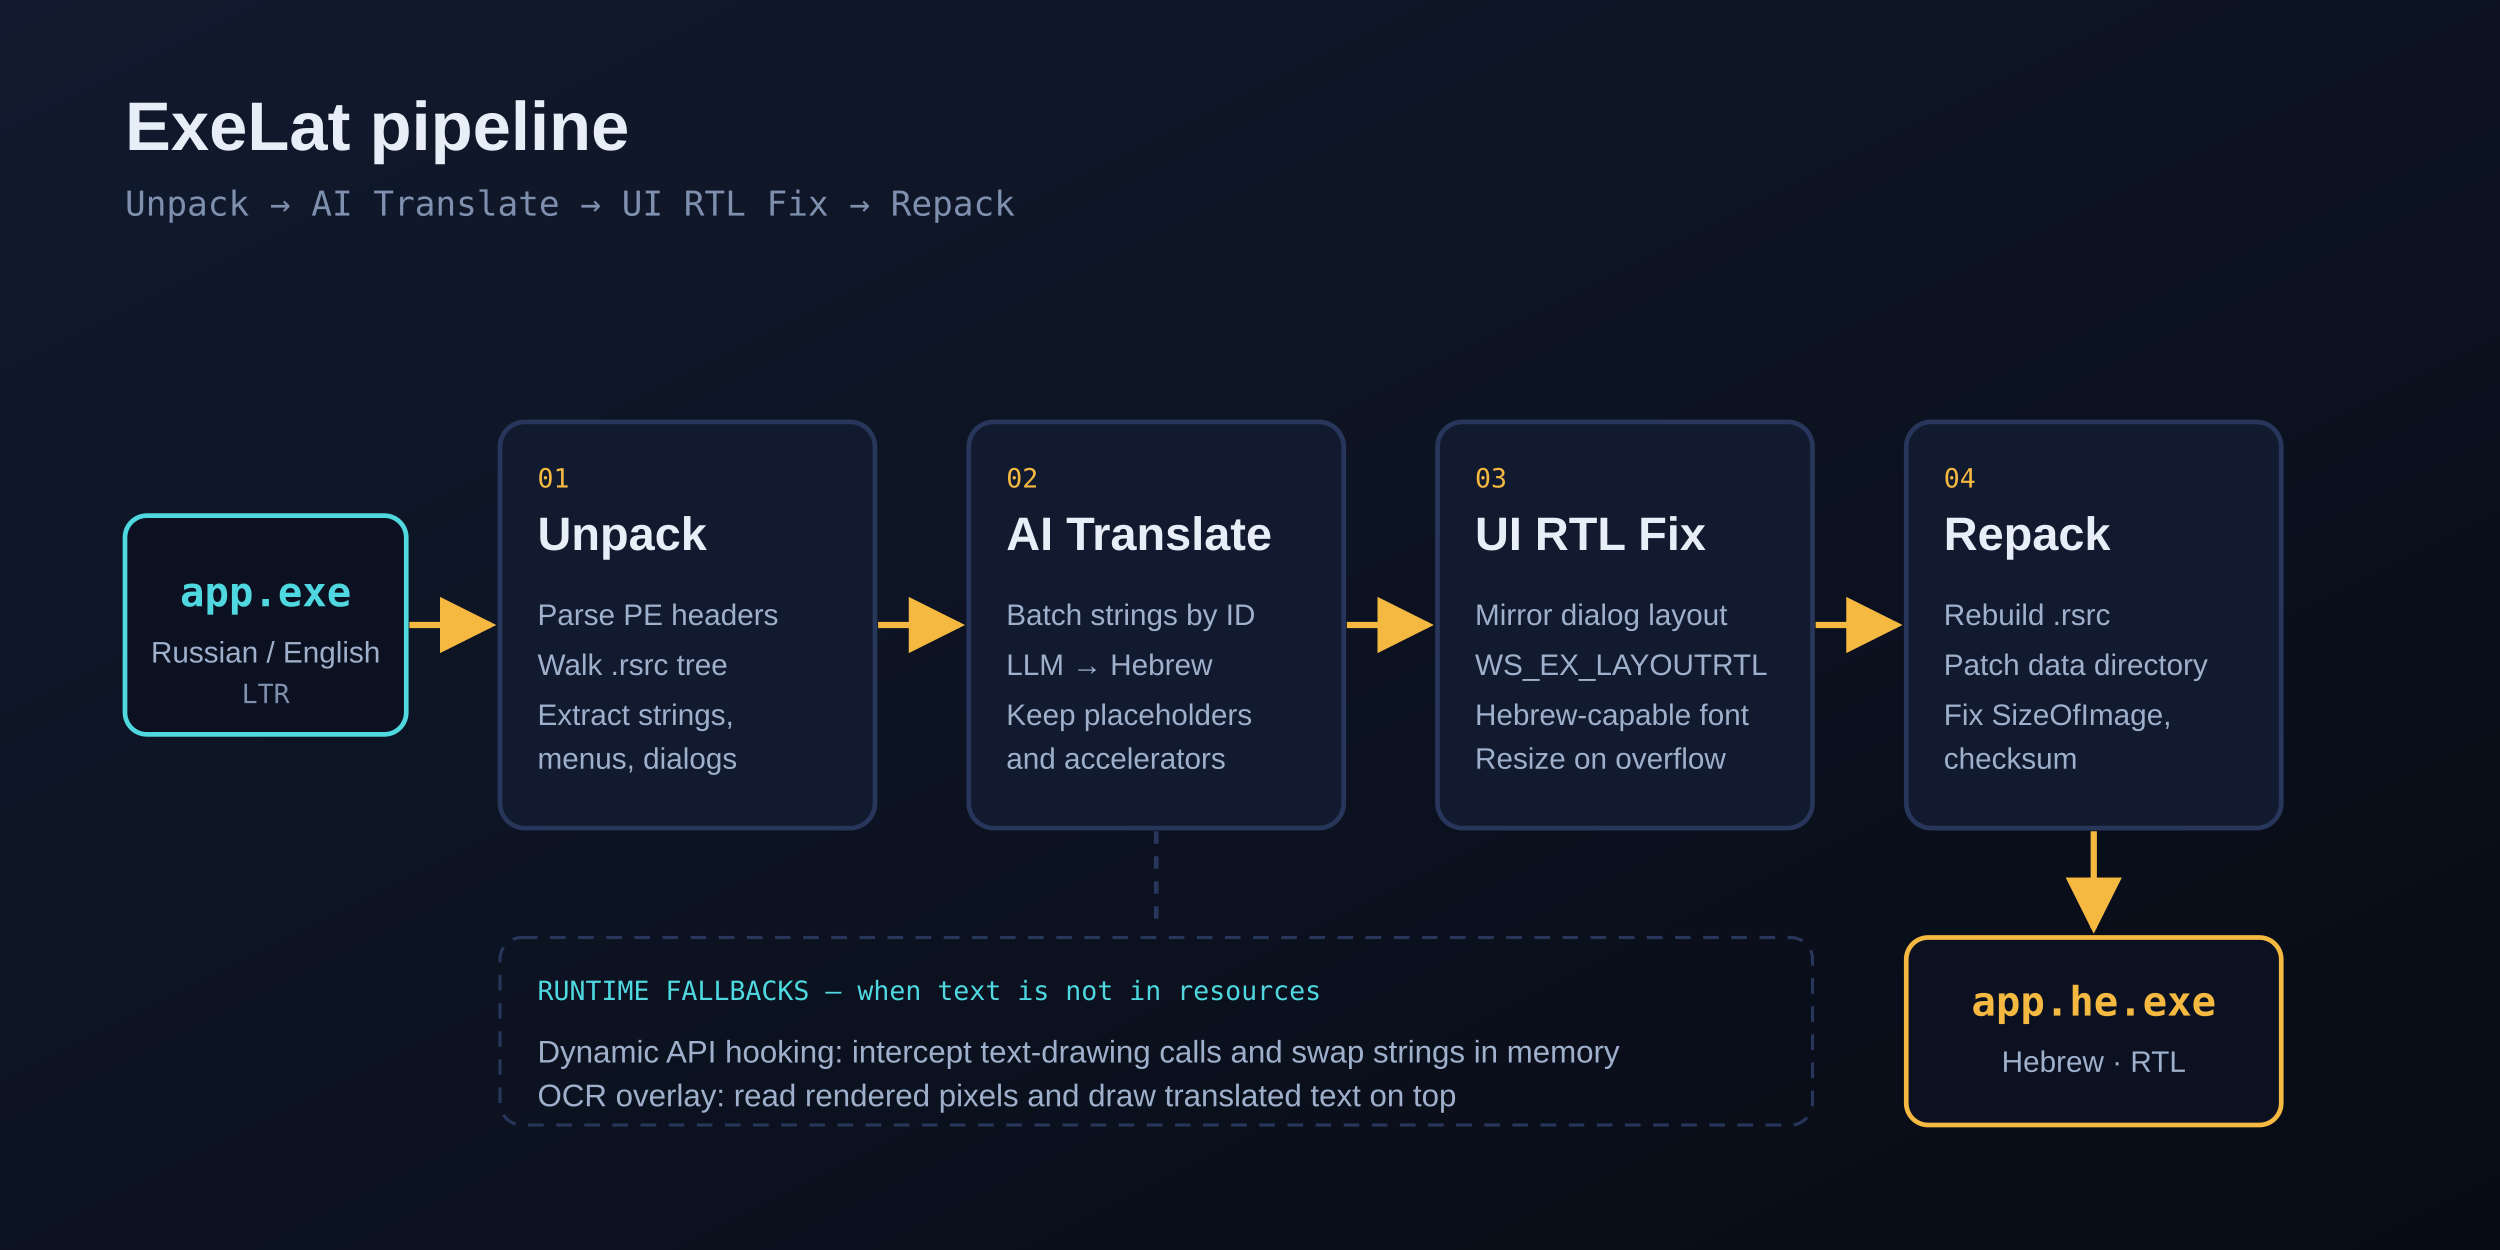
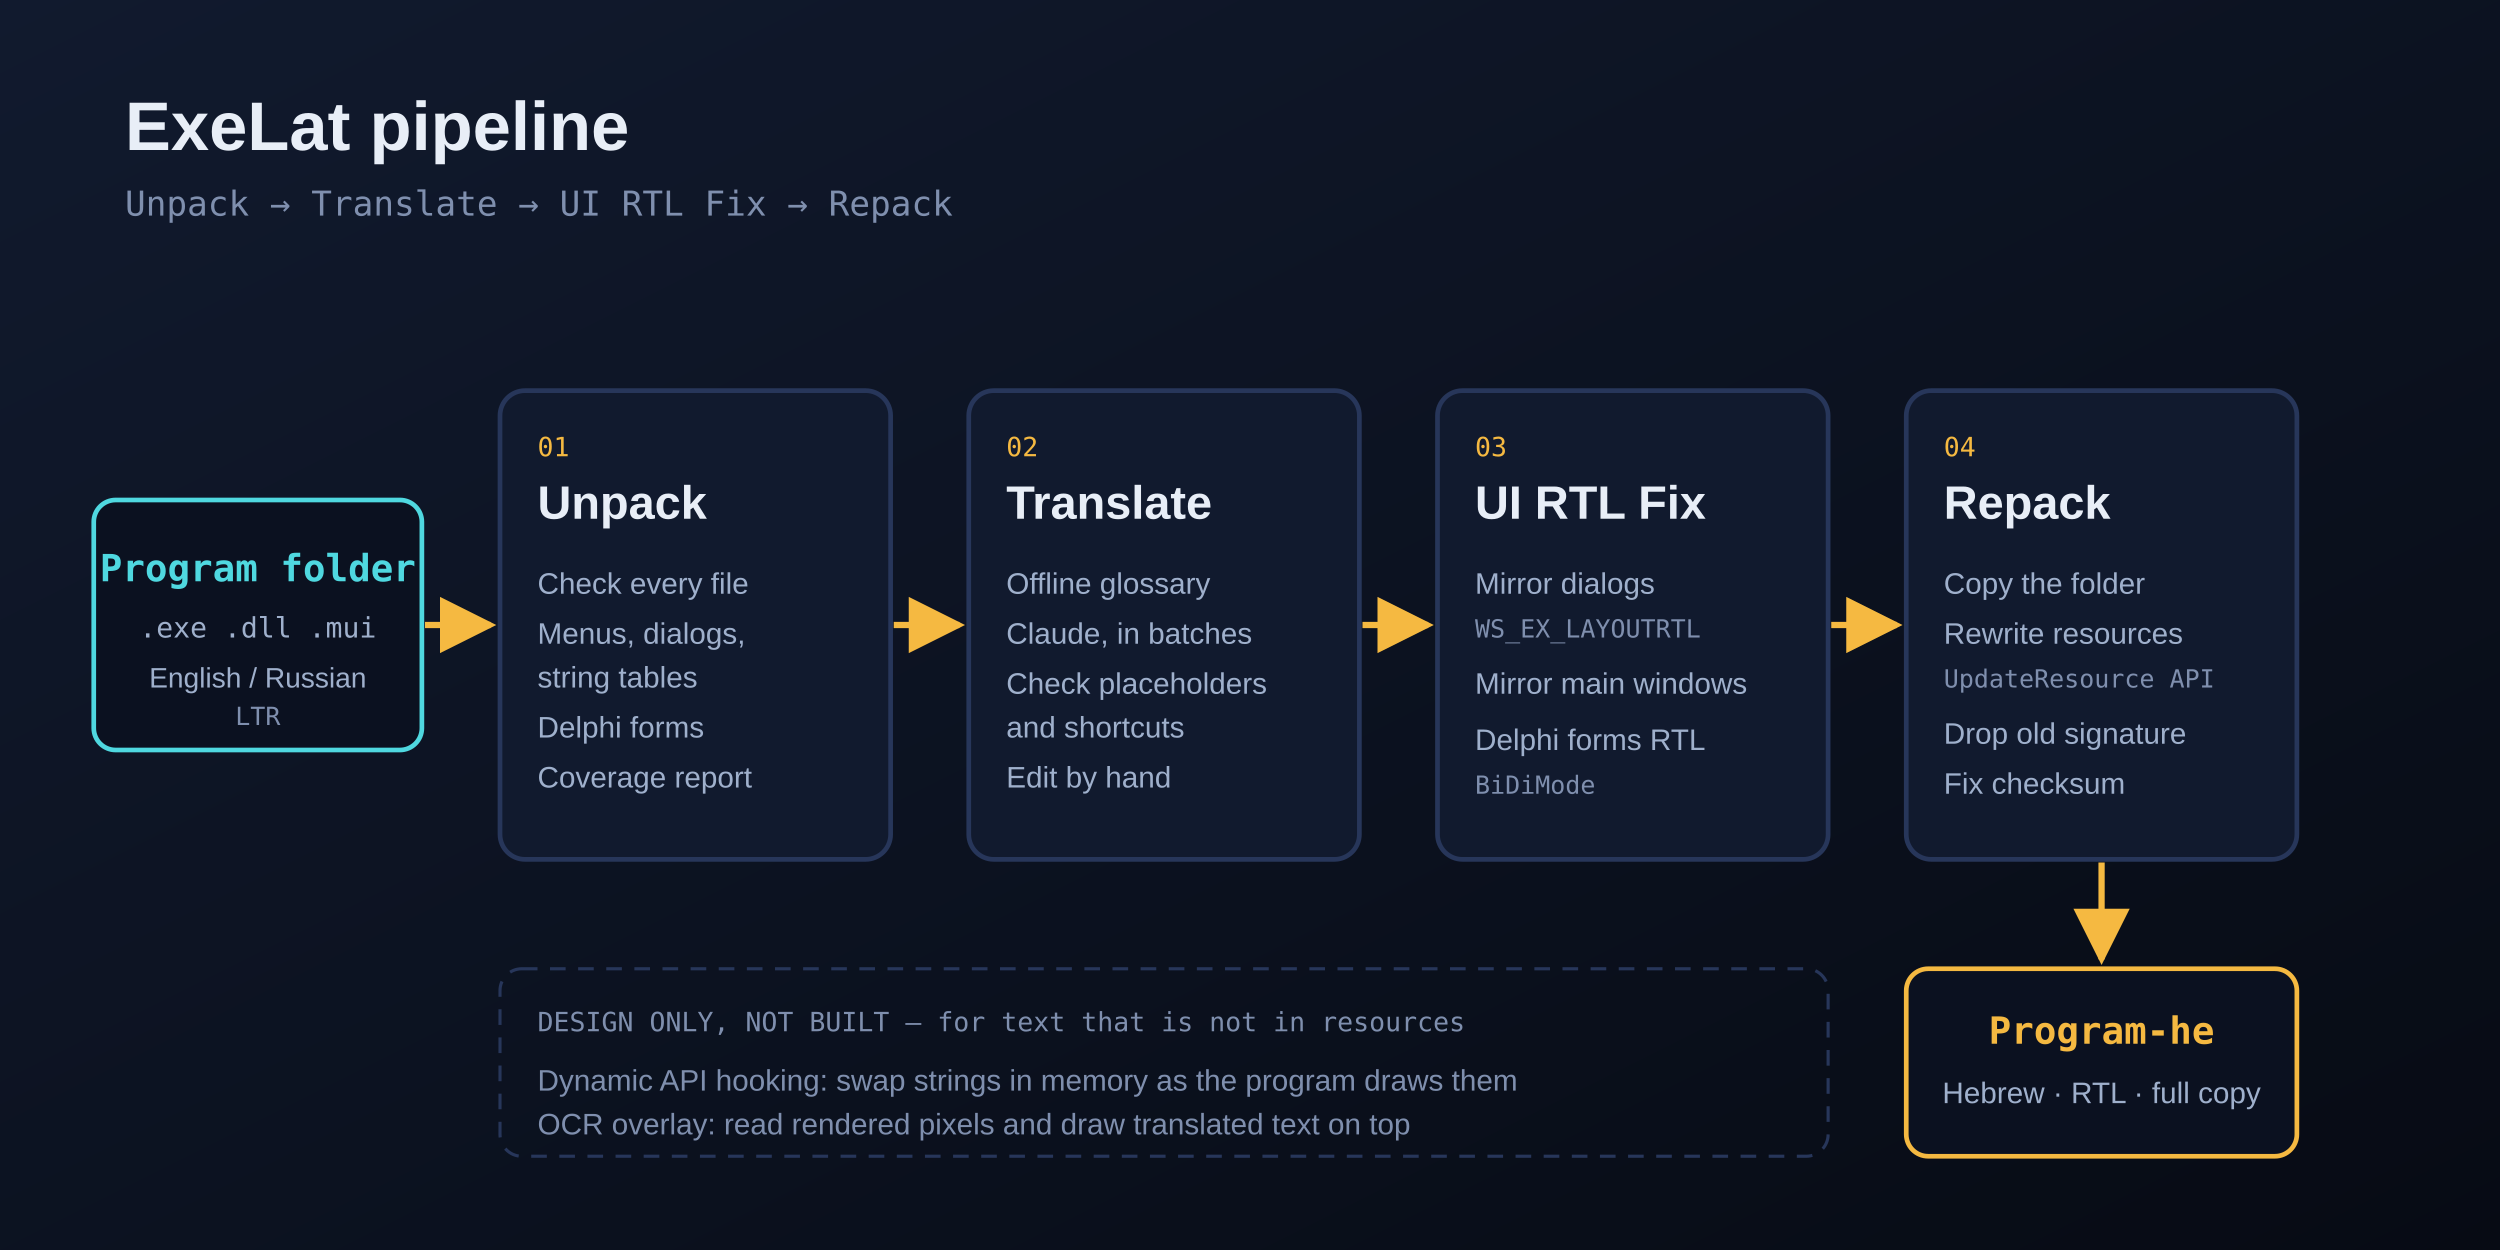
<svg xmlns="http://www.w3.org/2000/svg" viewBox="0 0 1600 800" width="1600" height="800" font-family="'Segoe UI', Arial, sans-serif">
  <defs>
    <linearGradient id="bg" x1="0" y1="0" x2="1" y2="1">
      <stop offset="0" stop-color="#111a2e" />
      <stop offset="1" stop-color="#070b14" />
    </linearGradient>
    <marker id="arrow" viewBox="0 0 10 10" refX="9" refY="5" markerWidth="9" markerHeight="9" orient="auto">
      <path d="M0 0 L10 5 L0 10 z" fill="#f5b941" />
    </marker>
  </defs>
  <rect width="1600" height="800" fill="url(#bg)" />
  <text x="80" y="96" font-size="44" font-weight="700" fill="#e8eef7">ExeLat pipeline</text>
-   <text x="80" y="138" font-size="22" fill="#7f8fae" font-family="Consolas, monospace">Unpack → AI Translate → UI RTL Fix → Repack</text>
+   <text x="80" y="138" font-size="22" fill="#7f8fae" font-family="Consolas, monospace">Unpack → Translate → UI RTL Fix → Repack</text>
  <g>
-     <rect x="80" y="330" width="180" height="140" rx="14" fill="#0b1120" stroke="#4fd8e0" stroke-width="3" />
-     <text x="170" y="388" text-anchor="middle" font-size="26" font-weight="700" fill="#4fd8e0" font-family="Consolas, monospace">app.exe</text>
-     <text x="170" y="424" text-anchor="middle" font-size="19" fill="#9fb0cc">Russian / English</text>
-     <text x="170" y="450" text-anchor="middle" font-size="17" fill="#7f8fae" font-family="Consolas, monospace">LTR</text>
+     <rect x="60" y="320" width="210" height="160" rx="14" fill="#0b1120" stroke="#4fd8e0" stroke-width="3" />
+     <text x="165" y="372" text-anchor="middle" font-size="24" font-weight="700" fill="#4fd8e0" font-family="Consolas, monospace">Program folder</text>
+     <text x="165" y="408" text-anchor="middle" font-size="18" fill="#9fb0cc" font-family="Consolas, monospace">.exe  .dll  .mui</text>
+     <text x="165" y="440" text-anchor="middle" font-size="18" fill="#9fb0cc">English / Russian</text>
+     <text x="165" y="464" text-anchor="middle" font-size="16" fill="#7f8fae" font-family="Consolas, monospace">LTR</text>
  </g>
  <g font-size="19" fill="#9fb0cc">
    <g>
-       <rect x="320" y="270" width="240" height="260" rx="16" fill="#111a2e" stroke="#27365a" stroke-width="3" />
-       <text x="344" y="312" font-size="17" fill="#f5b941" font-family="Consolas, monospace">01</text>
-       <text x="344" y="352" font-size="30" font-weight="700" fill="#e8eef7">Unpack</text>
-       <text x="344" y="400">Parse PE headers</text>
-       <text x="344" y="432">Walk .rsrc tree</text>
-       <text x="344" y="464">Extract strings,</text>
-       <text x="344" y="492">menus, dialogs</text>
+       <rect x="320" y="250" width="250" height="300" rx="16" fill="#111a2e" stroke="#27365a" stroke-width="3" />
+       <text x="344" y="292" font-size="17" fill="#f5b941" font-family="Consolas, monospace">01</text>
+       <text x="344" y="332" font-size="30" font-weight="700" fill="#e8eef7">Unpack</text>
+       <text x="344" y="380">Check every file</text>
+       <text x="344" y="412">Menus, dialogs,</text>
+       <text x="344" y="440">string tables</text>
+       <text x="344" y="472">Delphi forms</text>
+       <text x="344" y="504">Coverage report</text>
    </g>
    <g>
-       <rect x="620" y="270" width="240" height="260" rx="16" fill="#111a2e" stroke="#27365a" stroke-width="3" />
-       <text x="644" y="312" font-size="17" fill="#f5b941" font-family="Consolas, monospace">02</text>
-       <text x="644" y="352" font-size="30" font-weight="700" fill="#e8eef7">AI Translate</text>
-       <text x="644" y="400">Batch strings by ID</text>
-       <text x="644" y="432">LLM → Hebrew</text>
-       <text x="644" y="464">Keep placeholders</text>
-       <text x="644" y="492">and accelerators</text>
+       <rect x="620" y="250" width="250" height="300" rx="16" fill="#111a2e" stroke="#27365a" stroke-width="3" />
+       <text x="644" y="292" font-size="17" fill="#f5b941" font-family="Consolas, monospace">02</text>
+       <text x="644" y="332" font-size="30" font-weight="700" fill="#e8eef7">Translate</text>
+       <text x="644" y="380">Offline glossary</text>
+       <text x="644" y="412">Claude, in batches</text>
+       <text x="644" y="444">Check placeholders</text>
+       <text x="644" y="472">and shortcuts</text>
+       <text x="644" y="504">Edit by hand</text>
    </g>
    <g>
-       <rect x="920" y="270" width="240" height="260" rx="16" fill="#111a2e" stroke="#27365a" stroke-width="3" />
-       <text x="944" y="312" font-size="17" fill="#f5b941" font-family="Consolas, monospace">03</text>
-       <text x="944" y="352" font-size="30" font-weight="700" fill="#e8eef7">UI RTL Fix</text>
-       <text x="944" y="400">Mirror dialog layout</text>
-       <text x="944" y="432">WS_EX_LAYOUTRTL</text>
-       <text x="944" y="464">Hebrew-capable font</text>
-       <text x="944" y="492">Resize on overflow</text>
+       <rect x="920" y="250" width="250" height="300" rx="16" fill="#111a2e" stroke="#27365a" stroke-width="3" />
+       <text x="944" y="292" font-size="17" fill="#f5b941" font-family="Consolas, monospace">03</text>
+       <text x="944" y="332" font-size="30" font-weight="700" fill="#e8eef7">UI RTL Fix</text>
+       <text x="944" y="380">Mirror dialogs</text>
+       <text x="944" y="408" font-size="16" fill="#7f8fae" font-family="Consolas, monospace">WS_EX_LAYOUTRTL</text>
+       <text x="944" y="444">Mirror main windows</text>
+       <text x="944" y="480">Delphi forms RTL</text>
+       <text x="944" y="508" font-size="16" fill="#7f8fae" font-family="Consolas, monospace">BiDiMode</text>
    </g>
    <g>
-       <rect x="1220" y="270" width="240" height="260" rx="16" fill="#111a2e" stroke="#27365a" stroke-width="3" />
-       <text x="1244" y="312" font-size="17" fill="#f5b941" font-family="Consolas, monospace">04</text>
-       <text x="1244" y="352" font-size="30" font-weight="700" fill="#e8eef7">Repack</text>
-       <text x="1244" y="400">Rebuild .rsrc</text>
-       <text x="1244" y="432">Patch data directory</text>
-       <text x="1244" y="464">Fix SizeOfImage,</text>
-       <text x="1244" y="492">checksum</text>
+       <rect x="1220" y="250" width="250" height="300" rx="16" fill="#111a2e" stroke="#27365a" stroke-width="3" />
+       <text x="1244" y="292" font-size="17" fill="#f5b941" font-family="Consolas, monospace">04</text>
+       <text x="1244" y="332" font-size="30" font-weight="700" fill="#e8eef7">Repack</text>
+       <text x="1244" y="380">Copy the folder</text>
+       <text x="1244" y="412">Rewrite resources</text>
+       <text x="1244" y="440" font-size="16" fill="#7f8fae" font-family="Consolas, monospace">UpdateResource API</text>
+       <text x="1244" y="476">Drop old signature</text>
+       <text x="1244" y="508">Fix checksum</text>
    </g>
  </g>
  <g stroke="#f5b941" stroke-width="4" marker-end="url(#arrow)">
-     <line x1="262" y1="400" x2="314" y2="400" />
-     <line x1="562" y1="400" x2="614" y2="400" />
-     <line x1="862" y1="400" x2="914" y2="400" />
-     <line x1="1162" y1="400" x2="1214" y2="400" />
+     <line x1="272" y1="400" x2="314" y2="400" />
+     <line x1="572" y1="400" x2="614" y2="400" />
+     <line x1="872" y1="400" x2="914" y2="400" />
+     <line x1="1172" y1="400" x2="1214" y2="400" />
  </g>
  <g>
-     <line x1="1340" y1="532" x2="1340" y2="594" stroke="#f5b941" stroke-width="4" marker-end="url(#arrow)" />
-     <rect x="1220" y="600" width="240" height="120" rx="14" fill="#0b1120" stroke="#f5b941" stroke-width="3" />
-     <text x="1340" y="650" text-anchor="middle" font-size="26" font-weight="700" fill="#f5b941" font-family="Consolas, monospace">app.he.exe</text>
-     <text x="1340" y="686" text-anchor="middle" font-size="19" fill="#9fb0cc">Hebrew · RTL</text>
+     <line x1="1345" y1="552" x2="1345" y2="614" stroke="#f5b941" stroke-width="4" marker-end="url(#arrow)" />
+     <rect x="1220" y="620" width="250" height="120" rx="14" fill="#0b1120" stroke="#f5b941" stroke-width="3" />
+     <text x="1345" y="668" text-anchor="middle" font-size="24" font-weight="700" fill="#f5b941" font-family="Consolas, monospace">Program-he</text>
+     <text x="1345" y="706" text-anchor="middle" font-size="19" fill="#9fb0cc">Hebrew · RTL · full copy</text>
  </g>
  <g>
-     <rect x="320" y="600" width="840" height="120" rx="14" fill="none" stroke="#27365a" stroke-width="2" stroke-dasharray="10 8" />
-     <text x="344" y="640" font-size="17" fill="#4fd8e0" font-family="Consolas, monospace">RUNTIME FALLBACKS — when text is not in resources</text>
-     <text x="344" y="680" font-size="20" fill="#9fb0cc">Dynamic API hooking: intercept text-drawing calls and swap strings in memory</text>
-     <text x="344" y="708" font-size="20" fill="#9fb0cc">OCR overlay: read rendered pixels and draw translated text on top</text>
+     <rect x="320" y="620" width="850" height="120" rx="14" fill="none" stroke="#27365a" stroke-width="2" stroke-dasharray="10 8" />
+     <text x="344" y="660" font-size="17" fill="#7f8fae" font-family="Consolas, monospace">DESIGN ONLY, NOT BUILT — for text that is not in resources</text>
+     <text x="344" y="698" font-size="19" fill="#7f8fae">Dynamic API hooking: swap strings in memory as the program draws them</text>
+     <text x="344" y="726" font-size="19" fill="#7f8fae">OCR overlay: read rendered pixels and draw translated text on top</text>
  </g>
-   <line x1="740" y1="532" x2="740" y2="596" stroke="#27365a" stroke-width="3" stroke-dasharray="8 8" />
</svg>
